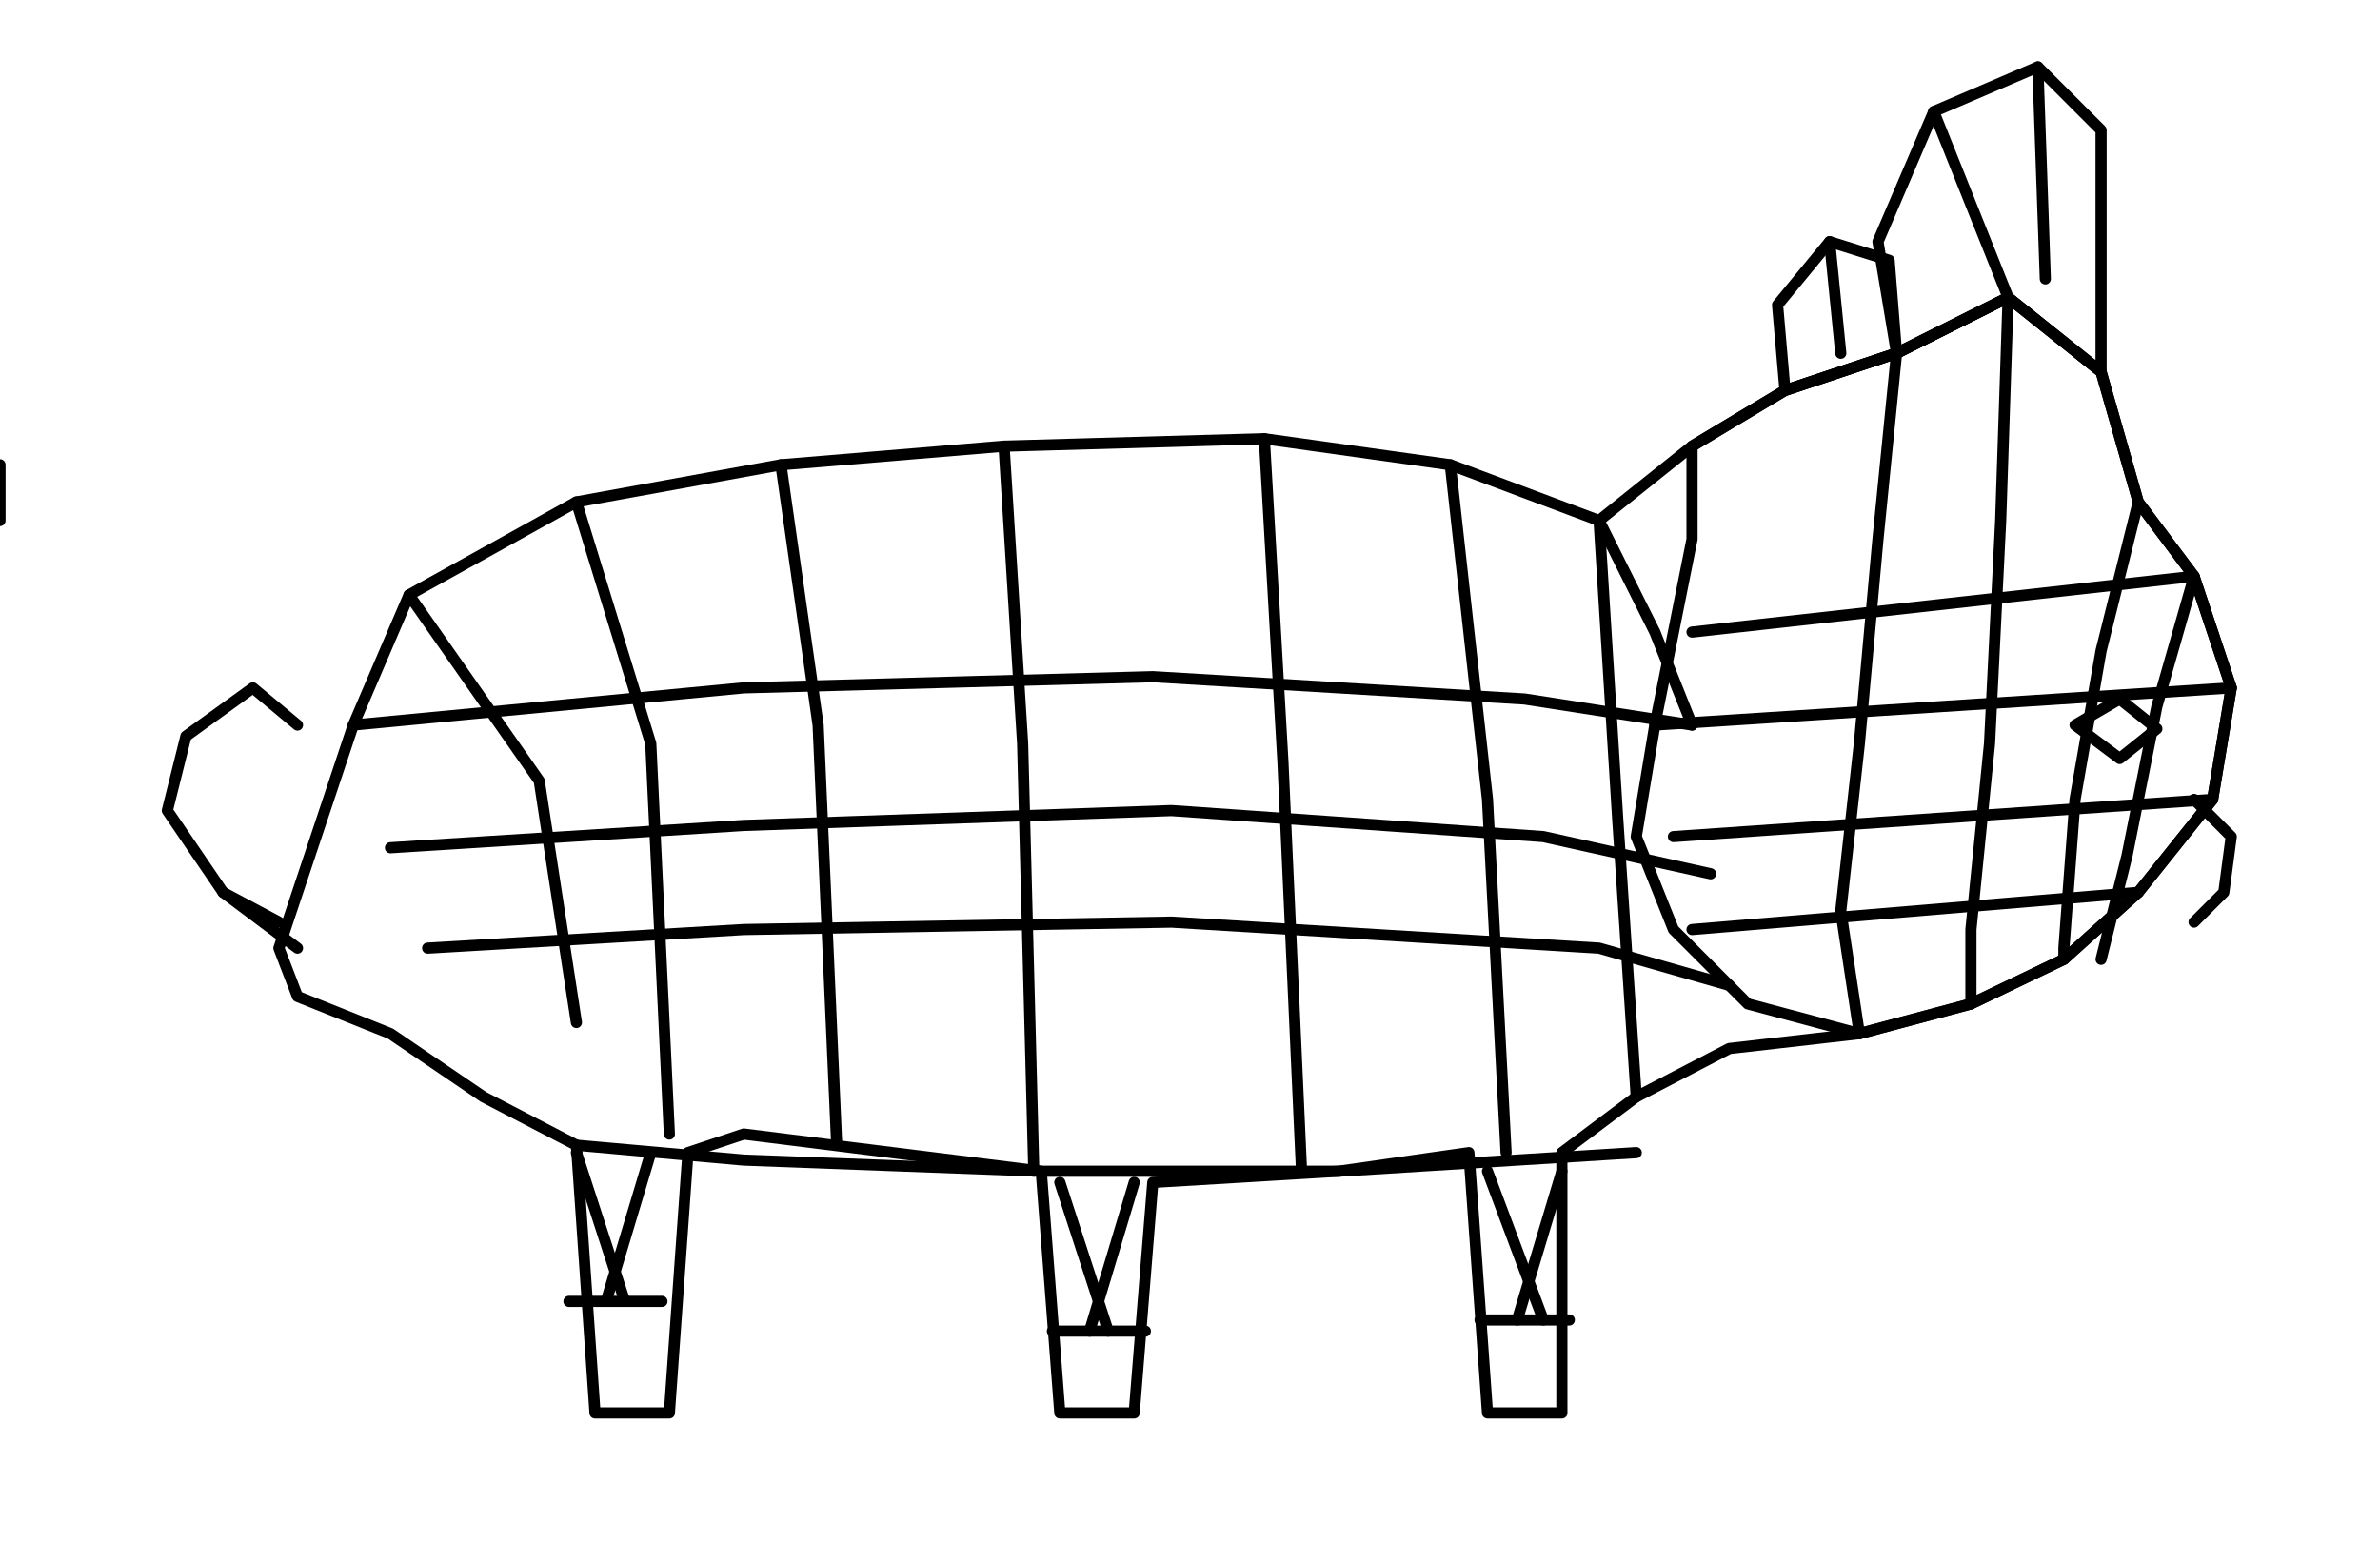
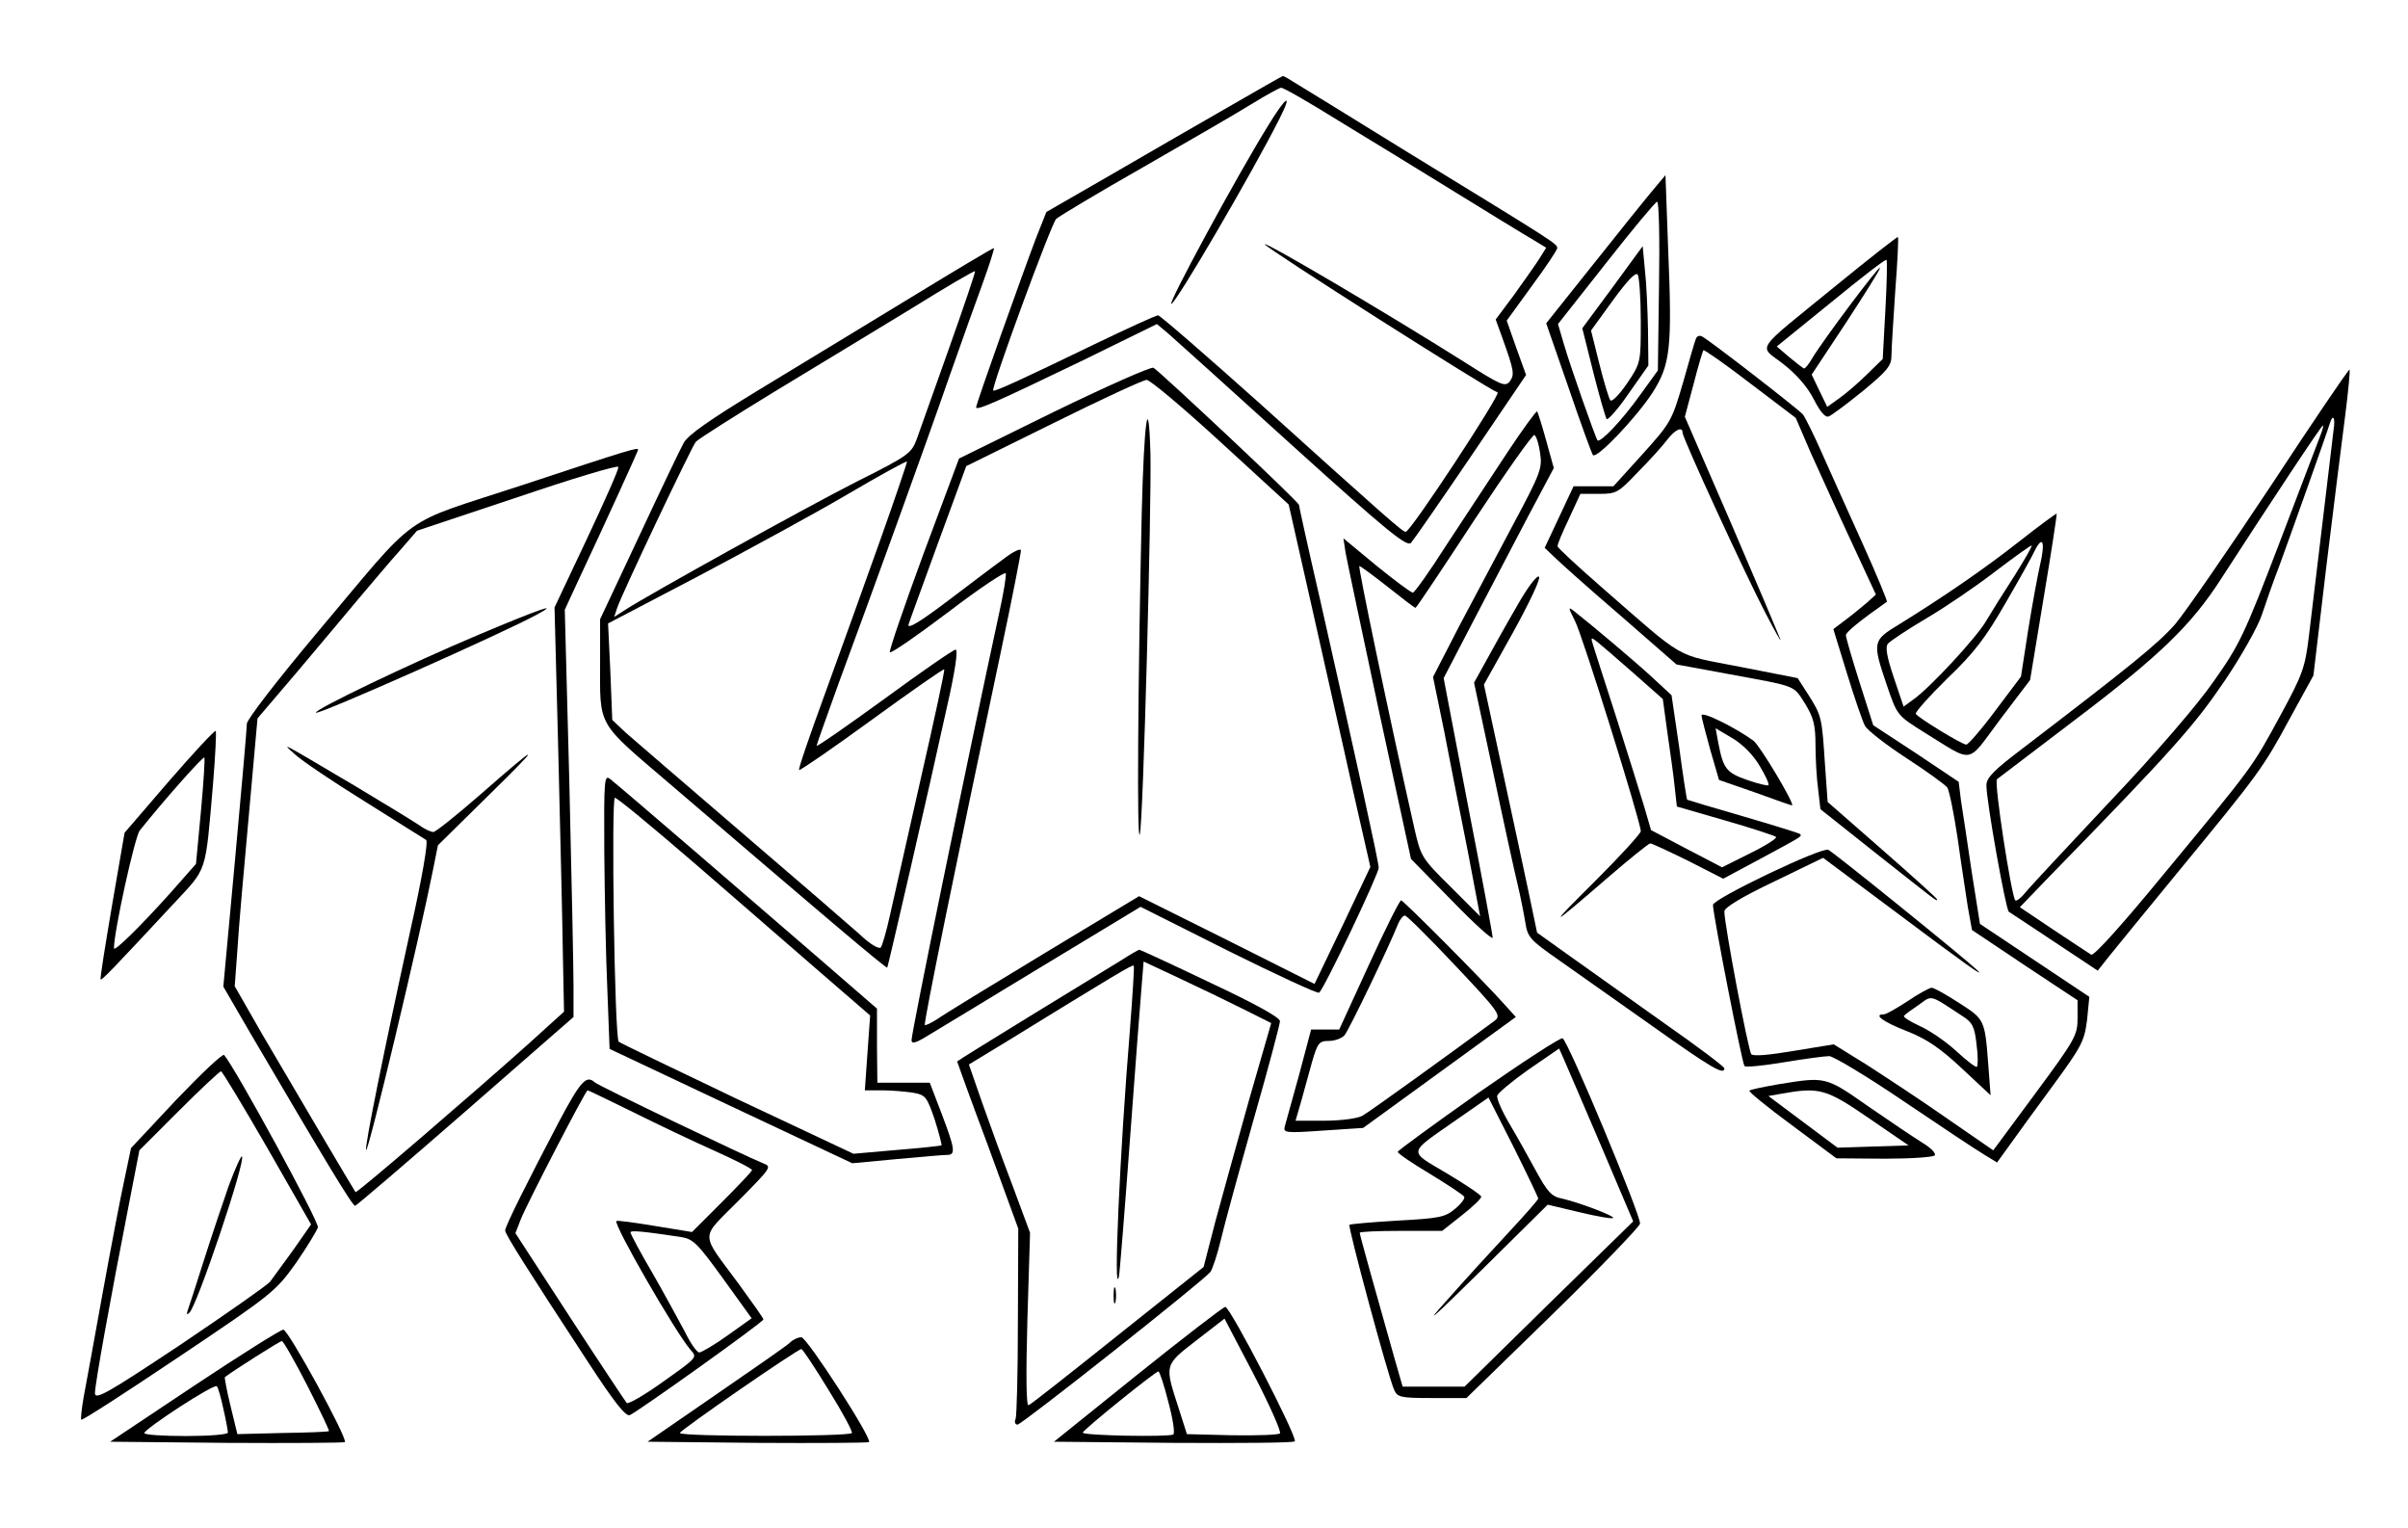
- <svg xmlns="http://www.w3.org/2000/svg" viewBox="0 0 640 420" fill="none" stroke="currentColor" stroke-width="3" stroke-linejoin="round" stroke-linecap="round">
-   <polygon points="     75,255     95,195     110,160     155,135     210,125     270,120     340,118     390,125     430,140     455,120     480,105     510,95     540,80     565,100     575,135     590,155     600,185     595,215     575,240     555,258     530,270     500,278     465,282     440,295     420,310     420,380     400,380     395,310     360,315     310,318     305,380     285,380     280,315     240,310     200,305     185,310     180,380     160,380     155,308     130,295     105,278     80,268   " />
-   <polyline points="110,160 145,210 155,275" />
-   <polyline points="155,135 175,200 180,305" />
-   <polyline points="210,125 220,195 225,308" />
-   <polyline points="270,120 275,200 278,315" />
-   <polyline points="340,118 345,205 350,315" />
-   <polyline points="390,125 400,215 405,310" />
-   <polyline points="430,140 435,220 440,295" />
-   <polyline points="95,195 200,185 310,182 410,188 455,195" />
-   <polyline points="105,228 200,222 315,218 415,225 460,235" />
-   <polyline points="115,255 200,250 315,248 430,255 465,265" />
-   <polyline points="430,140 445,170 455,195" />
-   <line x1="390,125" x2="430,140" y1="125" y2="140" />
-   <polygon points="     455,120     480,105     510,95     540,80     565,100     575,135     590,155     600,185     595,215     575,240     555,258     530,270     500,278     470,270     450,250     440,225     445,195     450,170     455,145   " />
-   <polyline points="510,95 505,145 500,200 495,245 500,278" />
-   <polyline points="540,80 538,140 535,200 530,250 530,270" />
-   <polyline points="575,135 565,175 558,215 555,255 555,258" />
-   <polyline points="590,155 580,190 572,230 565,258" />
-   <line x1="455" y1="170" x2="590" y2="155" />
-   <line x1="445" y1="195" x2="600" y2="185" />
-   <line x1="450" y1="225" x2="595" y2="215" />
-   <line x1="455" y1="250" x2="575" y2="240" />
-   <polygon points="540,80 510,95 505,65 520,30 548,18 565,35 565,100" />
-   <line x1="520" y1="30" x2="540" y2="80" />
-   <line x1="548" y1="18" x2="550" y2="75" />
-   <polygon points="510,95 480,105 478,82 492,65 508,70" />
-   <line x1="492" y1="65" x2="495" y2="95" />
-   <polygon points="558,195 570,188 580,196 570,204" />
-   <polyline points="590,215 600,225 598,240 590,248" />
-   <polyline points="80,255 60,240 45,218 50,198 68,185 80,195" />
-   <line x1="60" y1="240" x2="75" y2="248" />
-   <line x1="400" y1="315" x2="415" y2="355" />
-   <line x1="420" y1="315" x2="408" y2="355" />
-   <line x1="398" y1="355" x2="422" y2="355" />
-   <line x1="285" y1="318" x2="298" y2="358" />
-   <line x1="305" y1="318" x2="293" y2="358" />
-   <line x1="283" y1="358" x2="308" y2="358" />
-   <line x1="155" y1="310" x2="168" y2="350" />
-   <line x1="175" y1="310" x2="163" y2="350" />
-   <line x1="153" y1="350" x2="178" y2="350" />
-   <polyline points="155,308 200,312 280,315 360,315 440,310" />
+ <svg xmlns="http://www.w3.org/2000/svg" version="1.0" width="634pt" height="402pt" viewBox="0 0 634 402" preserveAspectRatio="xMidYMid meet">
+   <g transform="translate(0,402) scale(0.1,-0.1)" fill="#000000" stroke="none">
+     <path d="M3230 3736 c-80 -46 -219 -126 -310 -179 l-165 -95 -27 -68 c-35 -92 -158 -437 -158 -446 0 -10 52 13 276 121 l200 98 31 -26 c16 -14 164 -147 327 -295 250 -226 300 -266 311 -255 7 8 78 110 158 228 l145 214 -26 72 -25 71 66 91 c37 50 67 95 67 100 0 11 -1 12 -390 250 -157 97 -295 182 -307 189 -12 8 -24 14 -25 14 -2 0 -68 -38 -148 -84z m293 -33 c78 -47 216 -132 307 -188 91 -56 182 -112 203 -124 l38 -23 -20 -32 c-11 -17 -41 -59 -66 -94 l-47 -63 17 -47 c32 -89 33 -98 20 -116 -12 -15 -22 -11 -121 52 -208 131 -524 317 -524 309 0 -8 587 -381 613 -390 10 -3 -229 -367 -242 -367 -8 0 -46 33 -384 338 -142 127 -263 232 -268 232 -5 0 -80 -34 -167 -76 -190 -92 -264 -126 -267 -122 -6 7 153 440 166 452 8 7 111 69 229 136 118 68 247 142 285 166 39 24 74 43 78 43 5 1 73 -38 150 -86z" />
+     <path d="M3338 3688 c-80 -129 -264 -468 -254 -468 11 0 213 345 285 488 36 71 17 59 -31 -20z" />
+     <path d="M4354 3522 c-17 -20 -88 -108 -157 -195 l-126 -158 59 -170 c32 -94 61 -173 64 -177 11 -10 114 99 156 163 48 75 53 116 42 382 l-7 192 -31 -37z m14 -254 l-3 -223 -47 -65 c-47 -66 -105 -127 -112 -119 -5 6 -72 196 -89 255 l-15 51 127 161 c69 88 130 161 134 161 5 1 7 -99 5 -221z" />
+     <path d="M4246 3264 l-80 -108 29 -116 c16 -63 32 -118 35 -123 3 -4 30 26 58 67 l52 74 -1 94 c-1 51 -4 122 -8 156 l-6 64 -79 -108z m74 -89 c0 -110 0 -110 -36 -164 -20 -29 -39 -49 -44 -45 -4 5 -17 48 -29 96 l-22 88 58 80 c38 52 60 75 65 67 4 -7 8 -62 8 -122z" />
+     <path d="M4835 3269 c-222 -181 -205 -156 -140 -207 36 -28 65 -62 81 -94 17 -33 30 -48 39 -44 8 3 48 33 90 67 64 53 75 66 75 93 0 17 5 94 10 170 6 77 9 140 7 142 -1 2 -75 -56 -162 -127z m129 -65 l-7 -129 -41 -40 c-23 -23 -56 -51 -73 -63 l-32 -23 -21 43 -20 42 90 136 c49 75 90 140 90 145 0 10 -149 -189 -178 -237 -9 -16 -19 -28 -22 -28 -3 1 -20 14 -38 29 l-34 29 143 116 c78 64 144 115 146 112 2 -2 1 -62 -3 -132z" />
+     <path d="M2400 3238 c-118 -72 -298 -181 -400 -243 -130 -79 -189 -120 -200 -141 -9 -16 -62 -127 -118 -247 l-102 -217 0 -108 c0 -180 -12 -158 189 -330 384 -329 564 -482 567 -479 2 2 108 461 157 685 22 96 30 152 23 152 -6 0 -91 -59 -188 -130 -98 -71 -178 -127 -178 -123 0 3 27 78 59 167 85 230 224 613 291 806 32 91 72 203 89 249 17 47 29 86 28 88 -2 1 -99 -57 -217 -129z m99 -134 c-39 -109 -77 -217 -85 -239 -14 -38 -21 -44 -157 -112 -132 -67 -551 -299 -612 -339 l-28 -18 8 24 c11 34 195 422 207 437 6 7 99 66 207 132 108 65 270 164 361 219 90 56 165 100 167 98 2 -1 -29 -92 -68 -202z m-183 -510 c-41 -115 -106 -296 -145 -403 -39 -107 -70 -196 -67 -198 2 -2 88 57 191 132 103 75 189 135 191 133 2 -2 -26 -132 -62 -289 -35 -156 -72 -318 -81 -359 -9 -41 -20 -79 -24 -84 -5 -5 -29 9 -56 35 -27 24 -168 146 -313 270 -146 125 -281 242 -302 260 l-36 34 -5 127 -6 127 237 124 c130 69 307 165 392 215 85 50 156 89 158 87 1 -1 -31 -96 -72 -211z" />
+     <path d="M4465 3128 c-3 -7 -18 -59 -34 -116 -29 -99 -32 -105 -106 -187 l-77 -85 -53 0 -52 0 -38 -81 -38 -81 24 -23 c13 -13 91 -83 174 -154 l149 -130 141 -26 c179 -33 166 -28 198 -78 22 -36 27 -56 27 -108 0 -35 3 -88 7 -117 l6 -52 141 -112 c170 -134 166 -132 166 -125 0 2 -65 61 -144 130 l-144 126 -7 98 c-8 125 -9 129 -43 183 l-29 45 -153 30 c-174 34 -138 13 -364 210 -63 55 -115 103 -115 107 -1 5 13 37 30 73 l30 65 49 0 c46 0 51 3 103 58 31 31 65 69 77 85 21 27 40 35 40 18 0 -14 168 -379 219 -476 23 -44 40 -75 39 -69 -2 6 -59 141 -127 299 l-125 288 23 86 c12 47 24 87 26 89 2 2 58 -37 123 -87 l120 -91 40 -93 c23 -50 70 -155 106 -232 l65 -140 -22 -20 c-13 -11 -38 -32 -57 -46 l-33 -25 36 -117 c20 -65 41 -126 47 -137 6 -12 55 -50 110 -86 54 -35 102 -70 107 -77 5 -7 17 -66 27 -132 9 -66 22 -148 27 -182 l11 -61 139 -93 139 -92 0 -47 c0 -45 -6 -56 -111 -198 l-111 -150 -126 87 c-70 49 -165 111 -210 140 l-84 52 -104 -17 c-65 -11 -107 -15 -113 -9 -8 9 -71 342 -71 376 0 10 46 38 130 78 l130 63 193 -144 c176 -132 239 -177 212 -151 -35 33 -369 303 -391 316 -16 9 -304 -129 -304 -145 1 -30 77 -418 83 -424 3 -4 51 1 105 10 54 9 107 16 118 16 11 0 99 -53 195 -118 96 -65 191 -128 211 -140 l36 -22 34 47 c19 27 71 98 115 158 74 101 81 115 88 170 l6 61 -144 96 -144 96 -22 139 c-11 76 -24 160 -28 186 l-6 49 -112 75 -113 74 -36 113 c-20 63 -36 118 -36 124 0 8 38 39 108 88 2 1 -26 69 -63 151 -37 81 -85 189 -107 238 -22 50 -45 96 -51 104 -11 13 -239 190 -265 205 -7 4 -14 2 -17 -6z" />
+     <path d="M2775 2936 l-250 -123 -94 -252 c-51 -139 -91 -255 -88 -258 4 -3 73 45 154 106 81 62 149 107 151 102 2 -6 -6 -54 -18 -108 -87 -402 -230 -1100 -230 -1121 0 -10 10 -8 38 9 22 13 157 95 302 183 l263 159 231 -116 c127 -63 235 -113 239 -110 12 7 157 312 157 329 0 15 -60 288 -154 704 -31 134 -56 248 -56 251 0 8 -364 349 -383 361 -7 3 -124 -49 -262 -116z m439 -80 l179 -164 63 -279 c34 -153 83 -367 107 -477 l45 -198 -73 -154 -74 -154 -231 116 -231 115 -252 -152 c-139 -84 -265 -161 -280 -172 -16 -10 -30 -17 -32 -15 -4 3 84 434 199 977 31 146 55 269 54 273 -2 5 -24 -6 -48 -25 -25 -18 -92 -69 -149 -112 -69 -52 -102 -72 -99 -59 3 10 39 108 79 218 l73 199 229 113 c127 63 237 114 246 114 9 0 97 -74 195 -164z" />
+     <path d="M3006 2667 c-10 -442 -13 -873 -5 -843 9 31 31 864 28 1003 -5 170 -17 86 -23 -160z" />
+     <path d="M5980 2743 c-112 -169 -226 -334 -253 -366 -46 -52 -115 -108 -399 -325 -78 -59 -98 -79 -98 -99 0 -43 51 -327 59 -333 5 -3 59 -39 121 -80 l113 -75 31 39 c17 21 100 123 184 225 209 254 221 270 291 400 l62 113 34 287 c19 157 42 337 50 400 8 63 13 116 11 118 -2 2 -95 -135 -206 -304z m164 145 c-2 -18 -15 -127 -29 -243 -14 -115 -30 -250 -36 -300 -10 -82 -16 -100 -76 -210 -74 -136 -67 -127 -307 -417 -105 -128 -183 -215 -190 -211 -6 4 -51 33 -100 66 l-88 59 79 82 c323 331 381 397 459 512 45 66 89 145 99 175 10 30 30 88 46 129 26 71 126 351 134 378 8 24 14 11 9 -20z m-35 -15 c-6 -16 -55 -144 -109 -286 -91 -238 -104 -265 -172 -361 -42 -61 -156 -193 -273 -316 -110 -117 -210 -224 -222 -239 -11 -14 -24 -24 -27 -21 -10 11 -57 313 -48 319 4 3 99 75 209 159 219 166 302 246 380 367 132 204 265 405 269 405 2 0 -1 -12 -7 -27z" />
+     <path d="M3968 2828 c-41 -62 -112 -170 -158 -240 -45 -71 -86 -128 -90 -128 -5 0 -48 32 -96 71 l-87 72 6 -39 c4 -22 44 -211 89 -422 l83 -383 108 -110 c59 -61 107 -104 107 -97 0 7 -29 164 -65 348 l-64 335 78 150 c43 82 108 207 145 277 l67 126 -20 72 c-11 40 -22 75 -24 77 -2 2 -38 -47 -79 -109z m87 -1 c6 -39 1 -53 -68 -182 -41 -77 -106 -200 -145 -273 l-69 -134 29 -141 c15 -78 43 -220 62 -315 l33 -174 -78 78 c-76 75 -78 79 -95 153 -71 315 -149 691 -145 691 3 0 37 -25 75 -55 38 -30 70 -55 73 -55 2 0 71 103 154 230 83 126 155 228 159 225 5 -3 12 -25 15 -48z" />
+     <path d="M1378 2744 c-334 -110 -266 -61 -547 -394 -103 -123 -181 -224 -181 -235 0 -11 -14 -171 -31 -356 l-31 -336 69 -119 c192 -327 271 -459 278 -458 4 1 135 113 291 249 l284 248 0 81 c0 45 -5 286 -11 536 l-12 455 30 65 c78 166 163 353 163 356 0 7 -15 3 -302 -92z m167 -143 l-85 -180 10 -383 c5 -211 11 -450 12 -532 l3 -149 -95 -86 c-149 -133 -451 -393 -454 -389 -4 5 -171 288 -247 418 l-71 124 7 95 c3 53 17 212 30 353 l23 257 104 122 c56 67 130 154 163 194 33 39 81 96 107 125 l46 53 264 88 c144 49 264 85 266 80 2 -5 -36 -90 -83 -190z" />
+     <path d="M1262 2350 c-183 -77 -437 -199 -430 -206 7 -6 496 211 583 259 61 33 6 14 -153 -53z" />
+     <path d="M777 2034 c17 -16 100 -72 184 -124 83 -52 156 -98 161 -101 6 -4 -11 -102 -42 -240 -68 -310 -121 -571 -116 -576 6 -6 140 556 176 737 l13 65 131 129 c148 145 142 146 -20 4 -62 -54 -117 -98 -123 -98 -7 0 -24 8 -39 19 -15 10 -90 56 -167 102 -203 120 -195 116 -158 83z" />
+     <path d="M5318 2596 c-93 -73 -196 -144 -317 -219 -71 -43 -72 -46 -33 -161 27 -79 27 -79 97 -123 135 -83 111 -87 201 33 l79 104 36 218 c20 119 35 218 34 220 -1 1 -45 -31 -97 -72z m53 -64 c-6 -26 -20 -102 -31 -170 l-19 -123 -67 -89 c-37 -50 -72 -90 -77 -90 -11 0 -126 70 -133 81 -2 4 35 46 83 93 71 68 100 106 153 198 36 62 72 126 79 142 20 38 26 17 12 -42z m-68 -29 c-28 -43 -61 -96 -74 -118 -25 -43 -147 -175 -191 -206 l-26 -19 -26 77 c-18 54 -23 80 -15 89 5 6 51 37 102 67 51 30 133 86 182 124 50 38 92 68 94 67 2 -2 -19 -38 -46 -81z" />
+     <path d="M3993 2423 c-28 -48 -64 -113 -81 -144 l-31 -56 50 -234 c27 -129 56 -261 64 -294 8 -33 17 -79 21 -103 6 -39 12 -46 88 -99 44 -31 156 -110 248 -175 155 -110 188 -129 188 -110 0 4 -70 57 -156 117 -85 61 -196 139 -246 175 l-91 65 -22 105 c-12 58 -44 205 -70 326 l-48 222 77 138 c43 78 73 141 68 146 -5 5 -31 -29 -59 -79z" />
+     <path d="M4147 2385 c20 -39 173 -529 173 -553 0 -6 -53 -64 -117 -128 -132 -131 -127 -130 28 4 59 51 110 92 114 92 4 0 49 -21 100 -46 l92 -47 99 53 c111 60 109 58 103 65 -3 2 -70 23 -149 46 -80 23 -146 43 -148 44 -1 1 -11 63 -21 139 l-20 136 -53 49 c-48 44 -155 134 -202 171 -18 14 -18 13 1 -25z m154 -137 l77 -68 12 -88 c7 -48 16 -111 19 -141 l6 -54 128 -37 c70 -20 130 -40 133 -43 4 -3 -27 -23 -68 -43 l-74 -37 -94 49 -93 49 -19 65 c-11 36 -43 139 -72 230 -29 91 -57 176 -61 190 -7 23 -7 24 11 10 10 -8 53 -45 95 -82z" />
+     <path d="M4480 2137 c0 -6 11 -47 23 -91 l23 -79 95 -33 c52 -19 95 -34 97 -34 10 0 -84 157 -101 170 -48 35 -137 79 -137 67z m153 -133 c15 -25 26 -48 23 -51 -2 -2 -28 4 -56 14 -55 19 -63 30 -76 98 l-7 38 44 -26 c27 -16 55 -44 72 -73z" />
+     <path d="M445 1964 l-117 -136 -33 -191 c-18 -106 -32 -193 -30 -195 3 -3 29 24 192 199 90 97 83 75 104 317 6 73 9 135 7 138 -3 2 -58 -57 -123 -132z m84 -80 l-13 -138 -67 -76 c-79 -88 -149 -157 -149 -146 0 44 55 294 68 310 63 79 166 195 170 192 2 -2 -2 -66 -9 -142z" />
+     <path d="M1591 1779 c1 -112 4 -275 8 -362 l6 -158 320 -151 319 -150 117 11 c64 6 124 11 133 11 23 0 20 17 -15 109 l-31 81 -69 0 -69 0 -1 98 0 97 -157 136 c-171 148 -517 446 -545 468 -16 13 -17 1 -16 -190z m236 -30 c109 -95 258 -223 331 -287 l133 -115 -7 -98 -7 -99 44 0 c24 0 61 -3 81 -6 35 -6 38 -10 59 -71 11 -35 19 -66 18 -68 -2 -1 -55 -7 -118 -12 l-114 -10 -306 144 c-168 80 -309 148 -312 151 -11 12 -20 642 -10 642 6 0 99 -77 208 -171z" />
+     <path d="M3604 1480 l-78 -170 -37 0 -37 0 -31 -117 c-18 -65 -35 -127 -38 -137 -5 -18 0 -19 100 -12 l106 7 201 146 201 146 -28 31 c-55 62 -268 276 -274 276 -4 0 -42 -76 -85 -170z m227 -1 c118 -125 122 -132 104 -146 -93 -69 -331 -241 -348 -250 -12 -7 -57 -13 -99 -13 l-77 0 14 48 c7 26 20 73 29 105 15 52 19 57 45 57 16 0 34 7 41 15 12 14 119 237 141 293 5 12 13 22 18 22 5 0 64 -59 132 -131z" />
+     <path d="M2950 1491 c-25 -15 -132 -81 -237 -145 -106 -65 -193 -119 -193 -120 0 -1 36 -101 81 -221 l80 -219 -1 -243 c0 -134 -3 -250 -6 -258 -4 -8 -1 -15 5 -15 11 0 489 378 508 402 5 7 18 45 27 83 9 39 48 181 86 316 39 136 70 253 70 261 0 10 -68 47 -183 101 -100 48 -185 87 -187 87 -3 0 -25 -13 -50 -29z m321 -126 l76 -38 -58 -201 c-31 -110 -71 -255 -89 -321 l-31 -120 -226 -180 c-124 -99 -229 -182 -235 -184 -6 -2 -7 77 -3 225 l7 229 -46 124 c-26 68 -62 167 -81 221 l-34 98 102 62 c283 174 329 202 332 198 2 -1 -3 -77 -10 -168 -27 -328 -44 -713 -29 -650 2 8 15 170 29 360 14 190 28 373 31 407 l5 62 92 -43 c51 -24 126 -60 168 -81z" />
+     <path d="M2932 610 c0 -19 2 -27 5 -17 2 9 2 25 0 35 -3 9 -5 1 -5 -18z" />
+     <path d="M5023 1385 c-29 -19 -57 -35 -63 -35 -29 0 -2 -20 60 -44 53 -21 87 -44 145 -98 l76 -71 -6 79 c-9 121 -10 121 -77 164 -34 22 -66 40 -72 40 -6 0 -35 -16 -63 -35z m143 -39 c27 -17 33 -28 38 -75 4 -29 4 -56 1 -59 -2 -3 -26 15 -53 40 -27 25 -70 55 -97 67 -26 12 -45 24 -42 27 3 4 21 17 39 29 36 26 27 28 114 -29z" />
+     <path d="M3892 1143 c-116 -82 -211 -151 -212 -155 0 -4 38 -30 85 -58 46 -28 87 -55 90 -60 3 -4 -8 -19 -24 -32 -26 -22 -41 -25 -152 -31 -67 -4 -124 -9 -126 -11 -5 -4 101 -396 117 -433 9 -21 16 -23 100 -23 l91 0 227 221 c125 122 228 229 230 238 3 20 -190 483 -204 488 -6 2 -106 -63 -222 -144z m323 -138 l85 -200 -222 -217 -222 -218 -82 0 -81 0 -21 73 c-45 159 -92 326 -92 332 0 3 49 5 109 5 l108 0 52 41 c28 22 51 44 51 49 0 4 -41 32 -90 61 -104 62 -106 50 27 143 l82 57 66 -130 c36 -72 65 -133 65 -136 0 -3 -35 -43 -77 -88 -43 -46 -116 -126 -162 -178 -65 -72 -44 -54 90 78 l174 172 84 -20 c46 -11 86 -18 88 -15 5 5 -90 41 -134 51 -28 5 -39 18 -69 73 -20 37 -52 94 -71 126 -19 32 -33 65 -31 72 2 7 39 38 83 69 l80 55 12 -27 c7 -16 51 -118 98 -228z" />
+     <path d="M464 1125 l-119 -127 -17 -81 c-10 -45 -36 -181 -58 -302 -22 -121 -44 -244 -50 -274 -5 -30 -8 -56 -6 -58 2 -3 118 72 258 166 246 165 254 172 307 246 29 42 55 85 58 94 4 14 -218 421 -247 454 -4 4 -60 -49 -126 -118z m240 -127 l115 -201 -46 -66 c-26 -36 -54 -74 -62 -85 -9 -10 -116 -85 -238 -167 -191 -127 -223 -145 -223 -126 0 23 40 245 89 495 l28 144 104 104 c57 57 107 104 111 104 3 0 58 -91 122 -202z" />
+     <path d="M602 898 c-16 -46 -46 -135 -66 -198 -20 -63 -39 -122 -42 -130 -3 -10 -2 -12 5 -5 21 21 149 401 138 411 -2 3 -18 -32 -35 -78z" />
+     <path d="M1472 1068 c-83 -158 -142 -276 -142 -287 0 -10 59 -103 220 -349 66 -101 97 -141 108 -137 20 8 352 245 352 252 0 3 -29 44 -64 92 -104 141 -104 117 -2 220 87 88 89 90 65 99 -45 18 -434 204 -443 213 -22 20 -37 4 -94 -103z m196 24 c64 -32 161 -78 215 -102 53 -24 97 -46 97 -50 0 -3 -36 -41 -79 -84 l-79 -79 -98 16 c-54 9 -99 15 -101 13 -9 -8 156 -294 195 -339 18 -21 21 -18 -82 -91 -44 -31 -83 -53 -86 -49 -4 5 -72 107 -150 227 l-143 220 14 36 c16 41 171 340 176 340 2 0 56 -26 121 -58z m124 -328 c33 -5 44 -16 112 -110 l75 -104 -63 -45 c-35 -25 -69 -45 -75 -45 -6 0 -23 24 -37 53 -15 28 -53 98 -85 154 -33 56 -59 105 -59 109 0 6 32 3 132 -12z" />
+     <path d="M4683 1166 c-40 -7 -75 -14 -77 -17 -3 -2 48 -44 112 -91 l117 -87 127 -1 c70 0 129 4 132 9 4 5 -11 20 -31 32 -21 13 -85 56 -143 96 -114 80 -113 79 -237 59z m237 -89 l105 -72 -93 -3 -94 -3 -91 68 -91 68 34 6 c100 18 118 13 230 -64z" />
+     <path d="M2995 402 l-220 -177 314 -3 c173 -1 317 0 320 4 9 8 -170 354 -183 354 -6 -1 -110 -81 -231 -178z m375 -155 c-3 -4 -60 -6 -126 -5 l-119 3 -22 69 c-37 114 -38 112 46 177 l75 58 77 -147 c42 -81 73 -151 69 -155z m-294 83 c12 -44 18 -83 13 -86 -12 -7 -239 -3 -238 5 0 7 191 161 199 161 3 0 15 -36 26 -80z" />
+     <path d="M512 373 l-222 -148 307 -3 c168 -1 308 0 311 2 8 9 -149 296 -162 296 -7 0 -112 -66 -234 -147z m297 0 c33 -65 59 -119 57 -120 -1 -2 -56 -4 -122 -5 l-119 -3 -18 74 c-10 40 -16 75 -15 76 22 17 145 95 150 95 4 0 34 -53 67 -117z m-221 -61 c7 -30 12 -58 12 -63 0 -5 -49 -9 -110 -9 -60 0 -110 3 -110 8 1 11 184 131 191 123 3 -3 11 -30 17 -59z" />
+     <path d="M2080 486 c-8 -8 -96 -69 -195 -137 l-180 -124 289 -3 c159 -1 291 0 294 2 9 9 -163 275 -178 276 -9 0 -22 -6 -30 -14z m101 -124 c37 -59 64 -110 62 -114 -6 -10 -453 -10 -453 0 0 7 310 221 320 221 3 0 35 -48 71 -107z" />
+   </g>
</svg>
